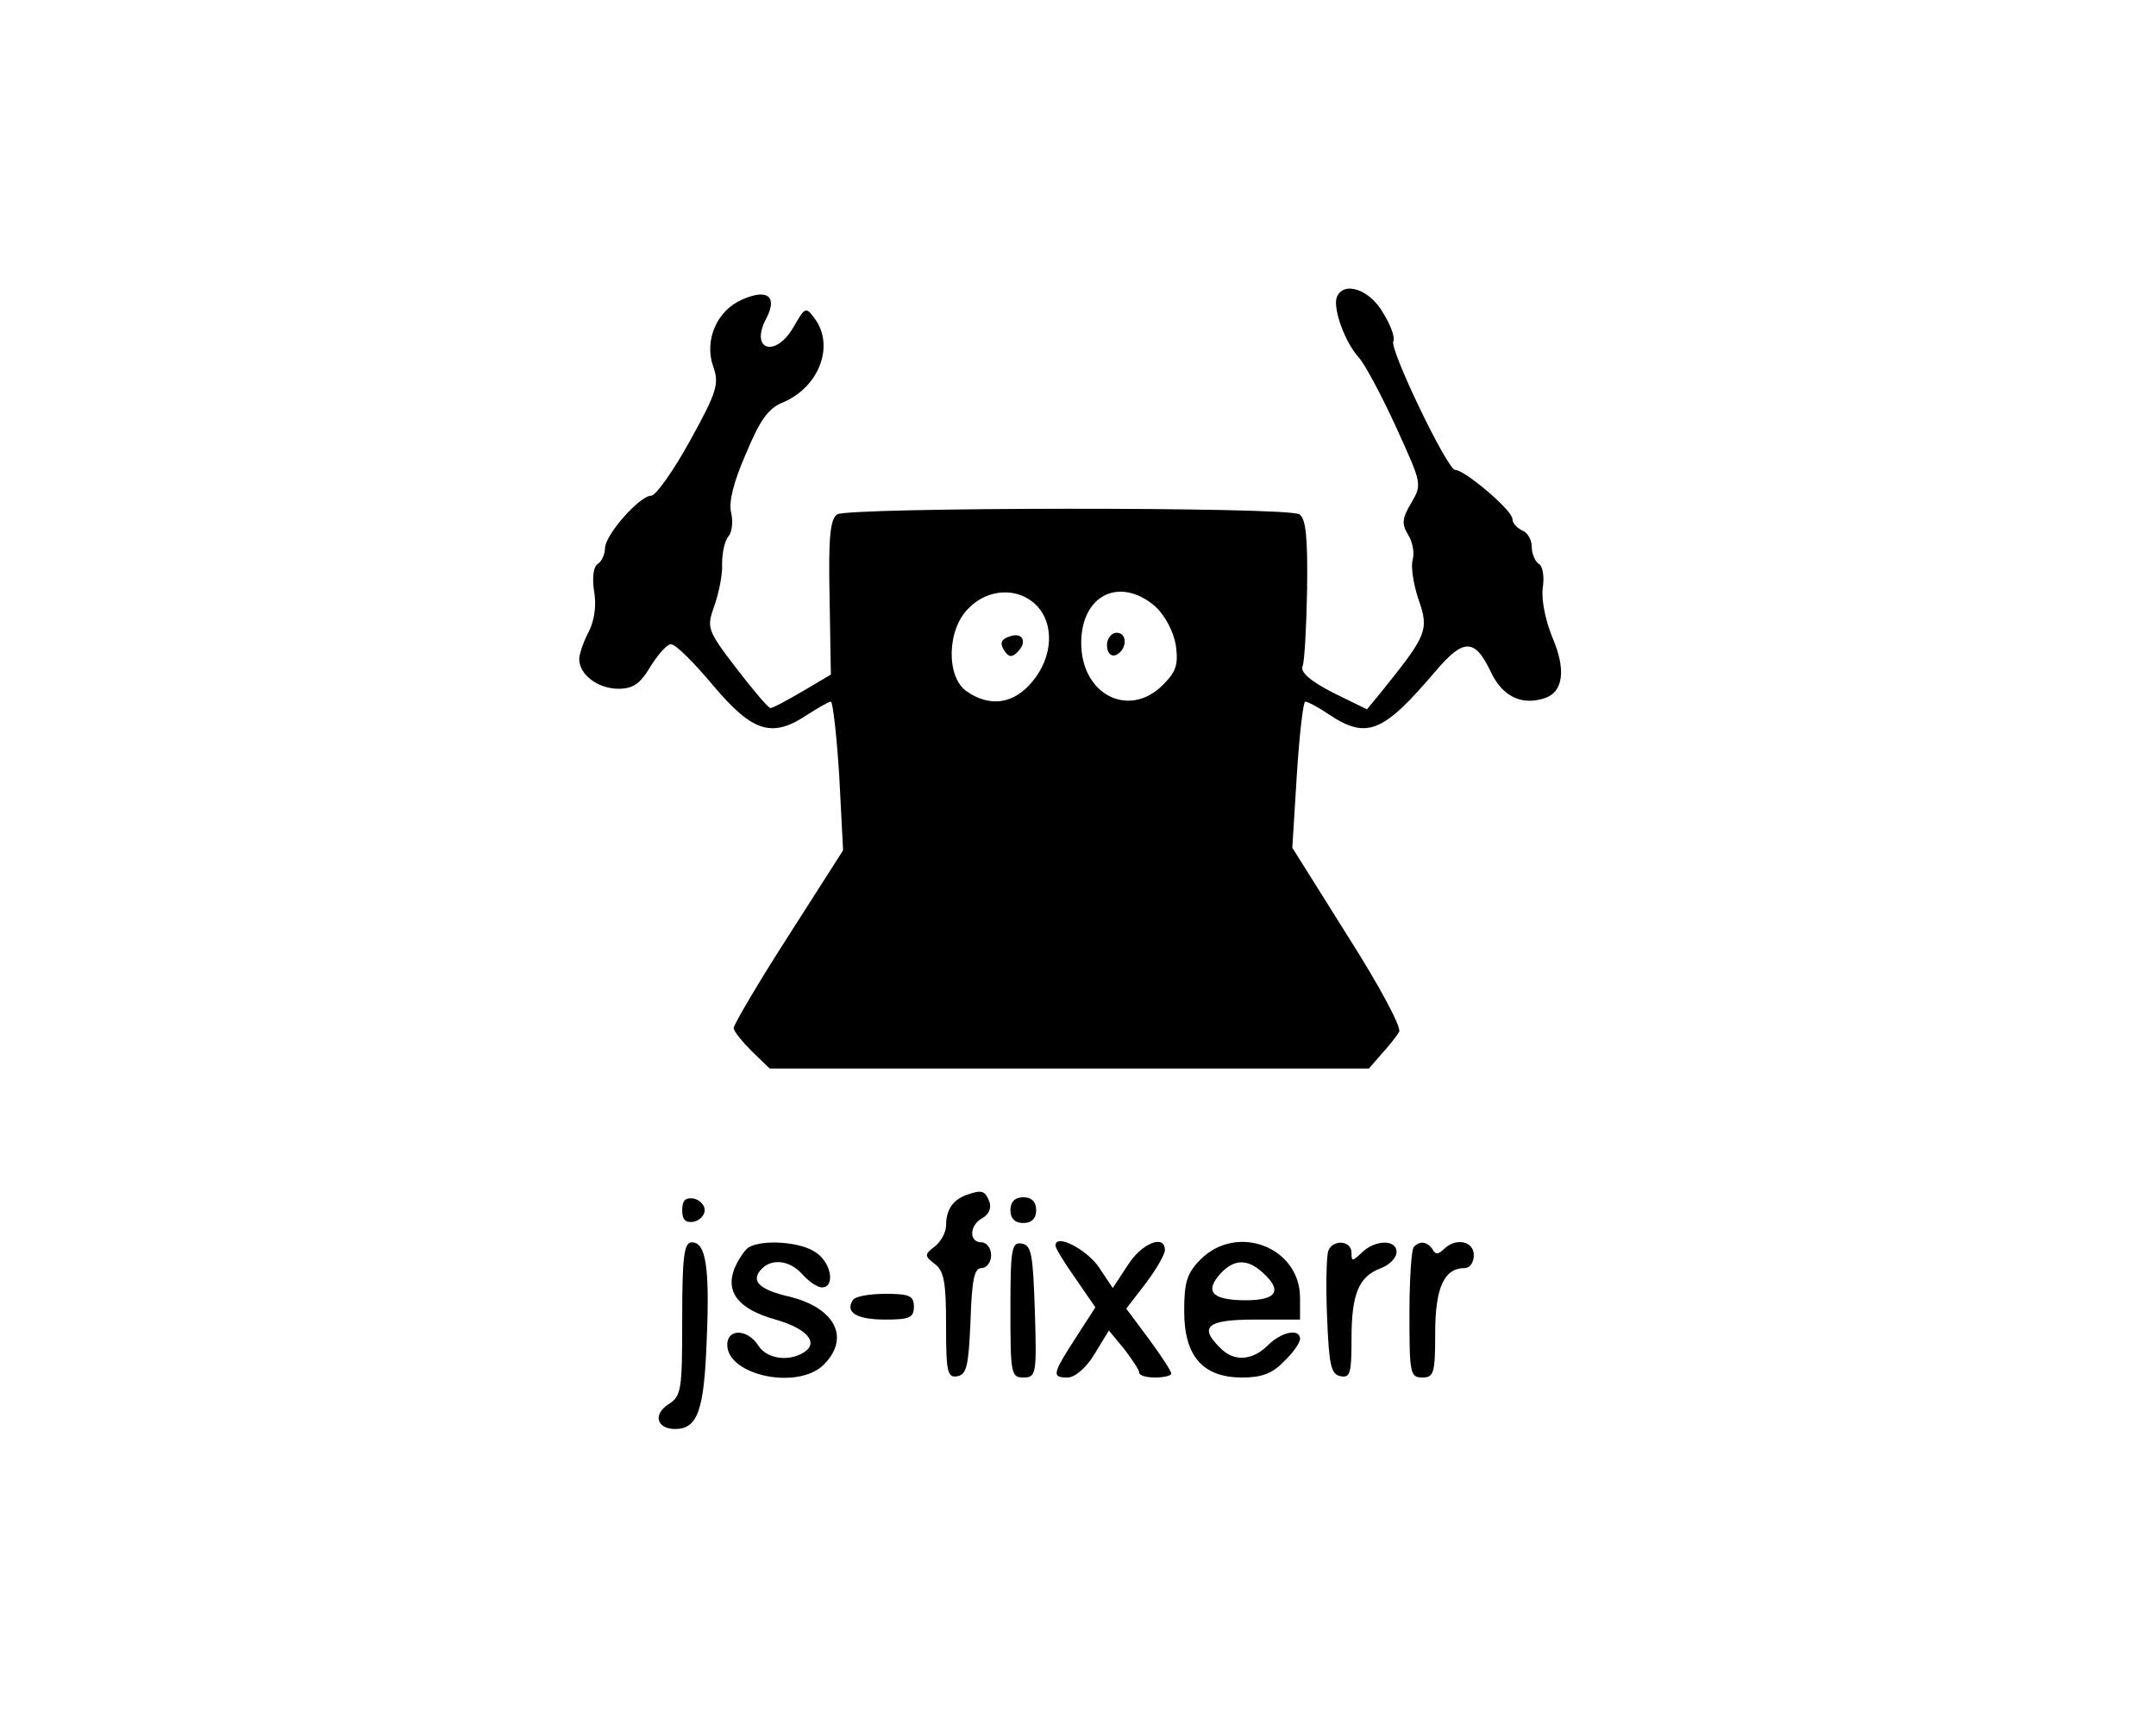
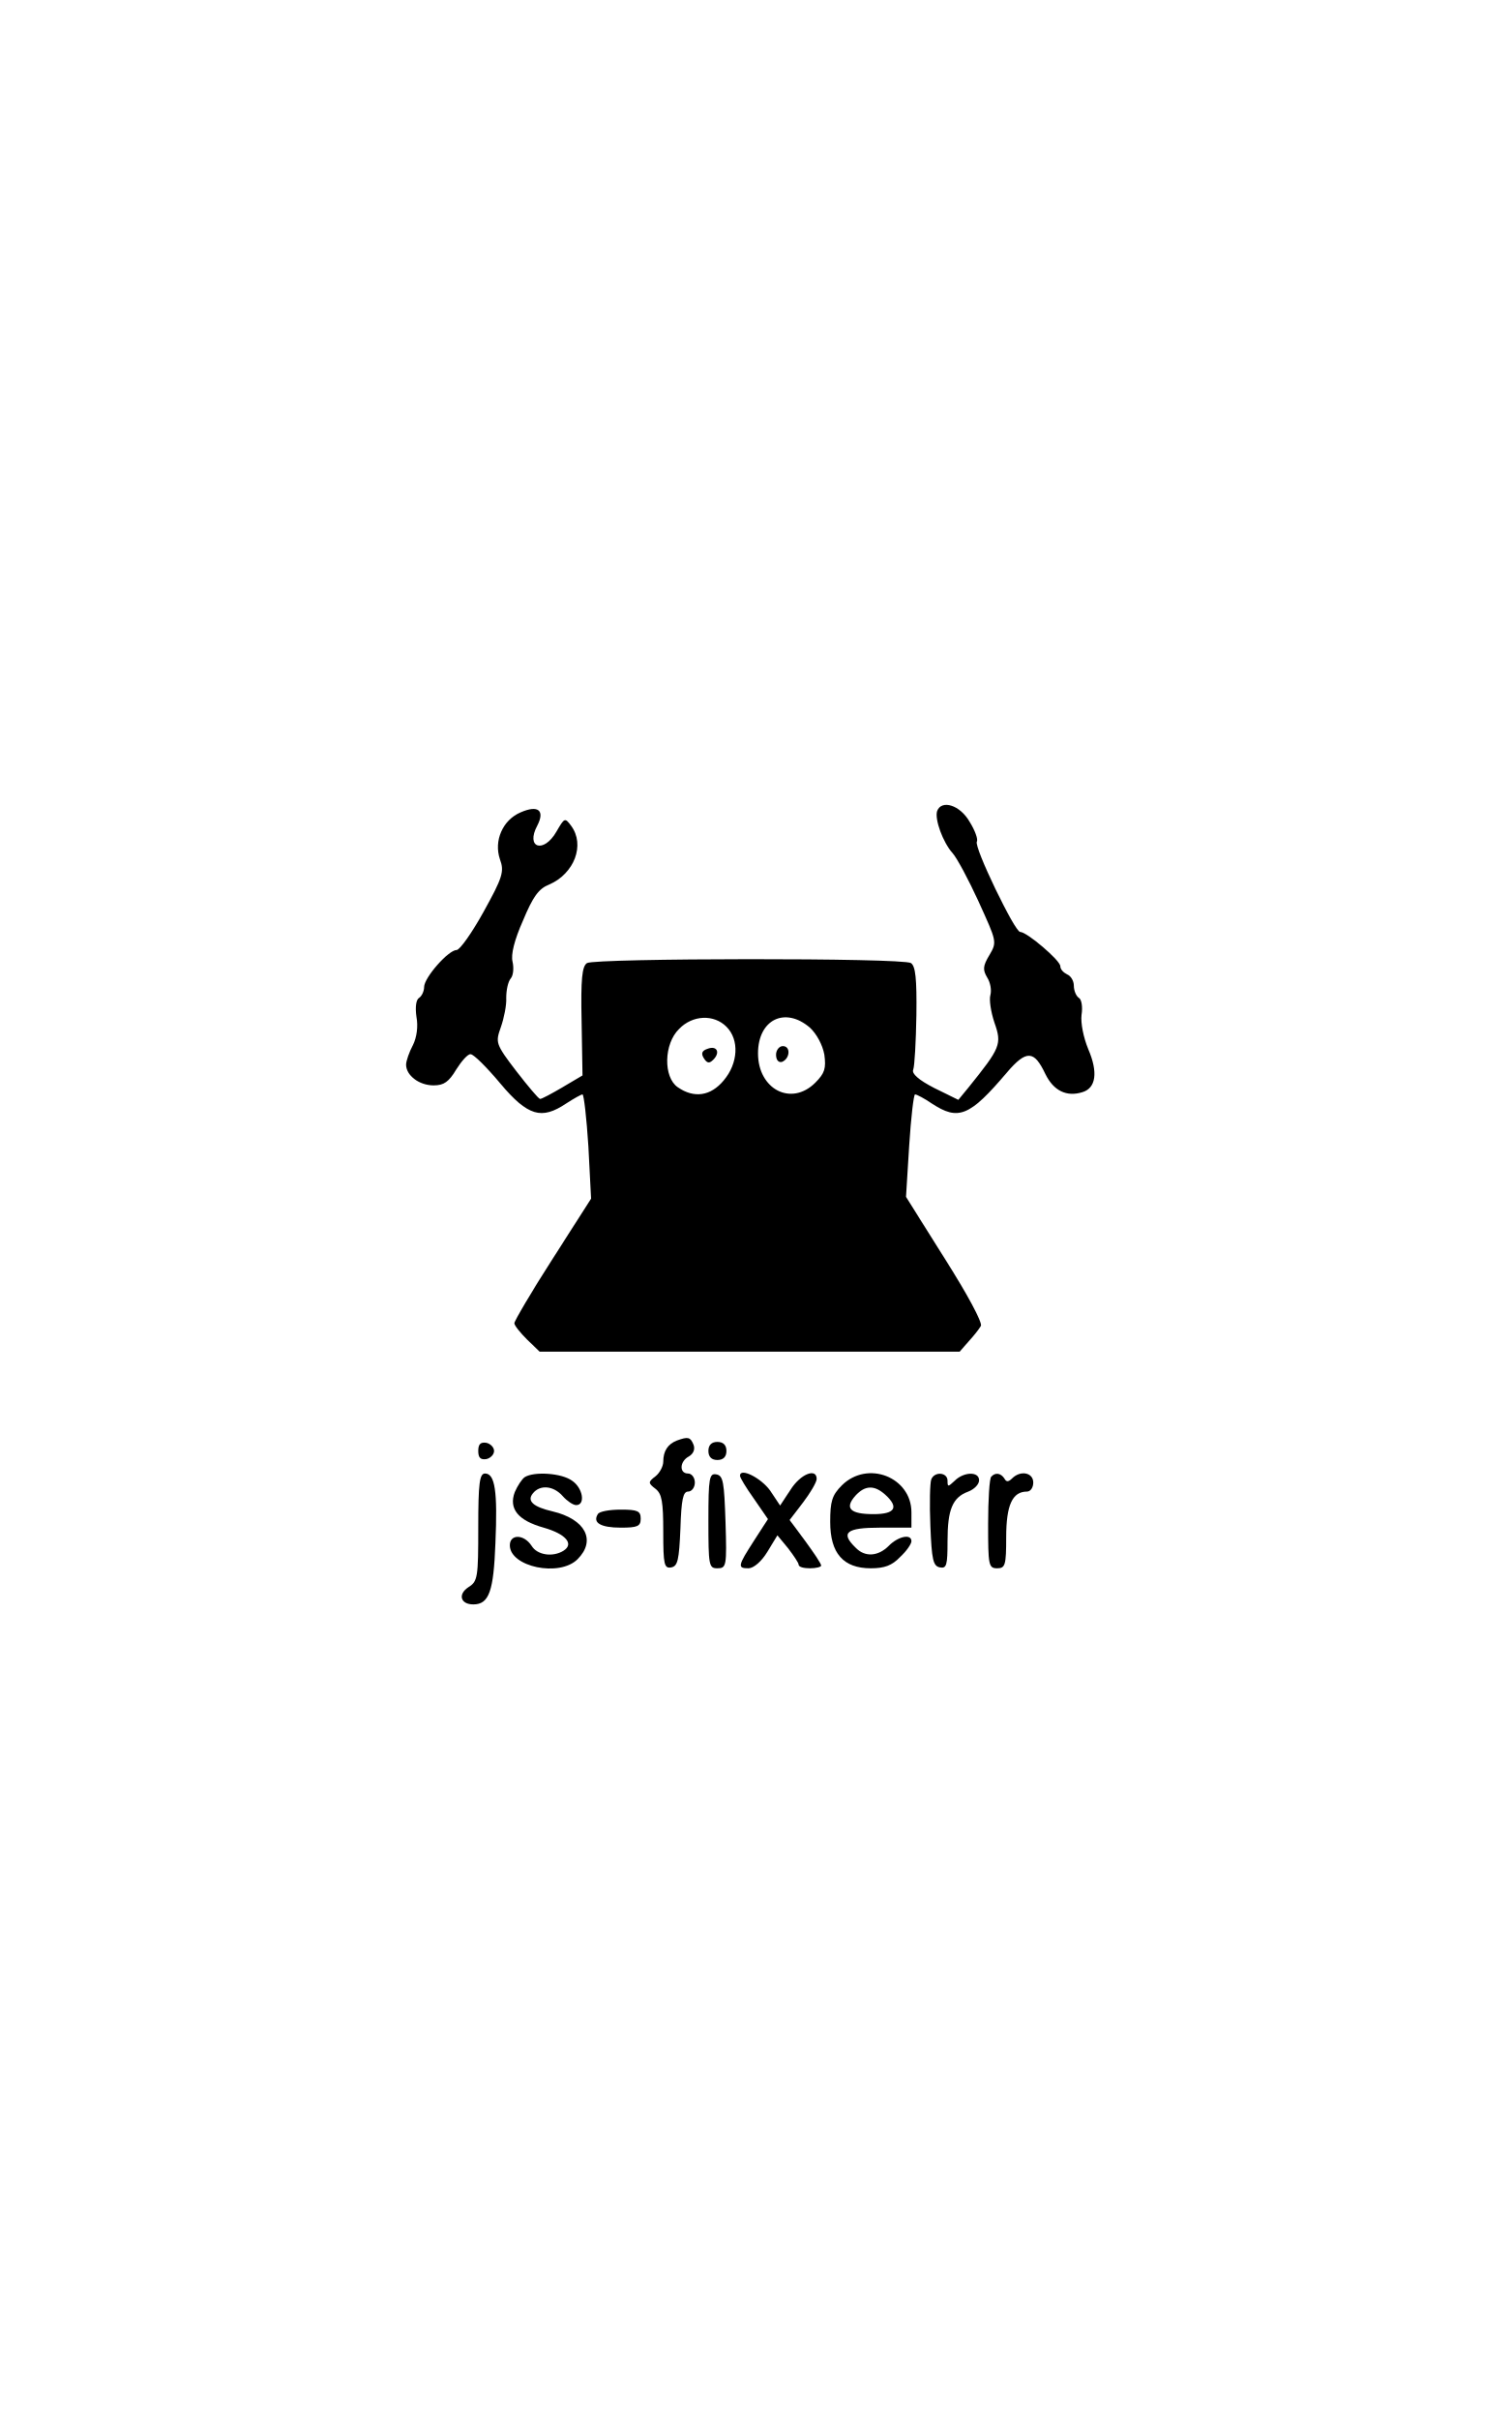
- <svg xmlns="http://www.w3.org/2000/svg" version="1.0" width="335pt" height="269pt" viewBox="0 0 335 269" preserveAspectRatio="xMidYMid meet">
+ <svg xmlns="http://www.w3.org/2000/svg" version="1.0" width="100pt" height="160pt" viewBox="0 0 335 269" preserveAspectRatio="xMidYMid meet">
  <g transform="translate(0,269) scale(0.1,-0.1)" fill="#000000" stroke="none">
    <path d="M1154 2225 c-40 -17 -60 -63 -46 -104 10 -27 6 -40 -36 -116 -26 -47 -53 -85 -60 -85 -18 0 -72 -61 -72 -82 0 -9 -5 -20 -11 -24 -7 -4 -9 -21 -6 -42 4 -21 1 -45 -8 -63 -8 -15 -15 -35 -15 -43 0 -24 29 -46 61 -46 23 0 34 8 50 35 12 19 26 35 32 34 7 0 36 -29 66 -65 61 -72 91 -81 146 -44 17 11 33 20 36 20 3 0 9 -52 13 -115 l6 -116 -85 -133 c-47 -73 -85 -138 -85 -143 0 -5 13 -21 28 -36 l28 -27 465 0 466 0 20 23 c11 12 23 27 27 34 4 7 -31 72 -80 149 l-86 137 7 113 c4 63 10 114 13 114 4 0 21 -9 37 -20 59 -39 84 -29 167 69 43 50 60 49 85 -4 18 -37 47 -51 82 -40 30 9 35 44 13 95 -11 27 -17 58 -15 76 3 18 0 35 -6 38 -6 4 -11 16 -11 27 0 11 -7 22 -15 25 -8 4 -15 11 -15 18 0 13 -74 76 -89 76 -12 0 -103 189 -96 200 3 5 -4 25 -16 44 -21 37 -62 50 -72 24 -6 -18 13 -70 34 -93 10 -11 36 -60 58 -108 40 -88 41 -89 24 -118 -15 -25 -15 -33 -5 -50 7 -11 10 -28 7 -39 -3 -10 1 -37 9 -61 17 -48 13 -56 -57 -143 l-23 -28 -53 26 c-35 18 -51 32 -47 41 3 8 6 62 7 121 1 81 -2 108 -12 115 -18 12 -700 11 -718 0 -11 -7 -14 -35 -12 -129 l2 -120 -44 -26 c-24 -14 -46 -26 -50 -26 -3 0 -27 28 -53 62 -46 60 -46 63 -34 97 7 20 13 49 12 65 0 17 4 36 10 43 6 7 7 24 4 37 -4 16 4 48 23 91 22 53 35 71 58 80 56 24 80 88 49 130 -14 19 -15 18 -33 -13 -28 -49 -69 -36 -42 14 17 33 2 46 -37 29z m456 -475 c29 -29 26 -81 -6 -119 -29 -35 -66 -40 -102 -15 -32 22 -31 96 3 129 30 31 77 33 105 5z m185 -2 c15 -14 28 -38 32 -60 4 -30 1 -41 -20 -62 -53 -53 -127 -15 -127 65 0 75 60 104 115 57z" />
    <path d="M1568 1701 c-12 -4 -15 -10 -8 -21 7 -11 12 -12 21 -3 16 16 8 32 -13 24z" />
    <path d="M1720 1688 c0 -11 5 -18 13 -16 18 7 20 35 2 35 -8 0 -15 -9 -15 -19z" />
    <path d="M1500 833 c-20 -8 -30 -23 -30 -47 0 -10 -8 -25 -17 -32 -17 -13 -17 -15 0 -28 14 -11 17 -29 17 -95 0 -73 2 -82 18 -79 14 3 17 16 20 86 2 64 6 82 17 82 8 0 15 9 15 20 0 11 -7 20 -15 20 -20 0 -19 27 2 38 10 6 14 16 10 26 -7 17 -12 18 -37 9z" />
    <path d="M1060 810 c0 -15 5 -20 18 -18 9 2 17 10 17 18 0 8 -8 16 -17 18 -13 2 -18 -3 -18 -18z" />
    <path d="M1570 810 c0 -13 7 -20 20 -20 13 0 20 7 20 20 0 13 -7 20 -20 20 -13 0 -20 -7 -20 -20z" />
    <path d="M1060 641 c0 -111 -1 -120 -22 -133 -24 -16 -17 -38 11 -38 35 0 45 29 49 136 5 115 -1 154 -23 154 -12 0 -15 -21 -15 -119z" />
    <path d="M1163 752 c-6 -4 -16 -19 -22 -33 -14 -37 7 -63 64 -79 49 -14 68 -36 44 -51 -24 -15 -58 -10 -71 11 -17 26 -48 26 -48 1 0 -48 110 -71 150 -31 42 42 17 89 -55 106 -43 10 -58 23 -44 40 16 20 46 17 66 -6 10 -11 23 -20 30 -20 21 0 15 38 -9 54 -23 17 -84 21 -105 8z" />
    <path d="M1570 656 c0 -100 1 -106 20 -106 20 0 21 5 18 102 -3 89 -5 103 -20 106 -16 3 -18 -7 -18 -102z" />
    <path d="M1640 755 c0 -4 14 -27 31 -51 l31 -45 -31 -48 c-36 -56 -37 -61 -12 -61 11 0 29 15 42 37 l22 36 24 -29 c12 -16 23 -32 23 -36 0 -5 11 -8 25 -8 14 0 25 3 25 6 0 4 -16 28 -35 54 l-35 47 30 39 c16 21 30 45 30 52 0 25 -36 11 -58 -24 l-23 -35 -22 33 c-20 28 -67 52 -67 33z" />
    <path d="M1866 734 c-22 -22 -26 -36 -26 -81 0 -70 29 -103 90 -103 30 0 47 6 65 25 14 13 25 29 25 35 0 17 -29 11 -50 -10 -24 -24 -53 -26 -74 -4 -34 33 -20 44 54 44 l70 0 0 34 c0 78 -97 116 -154 60z m96 -21 c31 -28 22 -43 -26 -43 -52 0 -65 13 -40 41 21 23 42 24 66 2z" />
    <path d="M2064 747 c-3 -8 -4 -54 -2 -103 3 -75 6 -89 21 -92 15 -3 17 5 17 58 0 70 11 97 46 110 13 5 24 16 24 25 0 20 -34 19 -54 -1 -15 -14 -16 -14 -16 0 0 19 -29 21 -36 3z" />
    <path d="M2197 753 c-4 -3 -7 -51 -7 -105 0 -91 1 -98 20 -98 18 0 20 7 20 69 0 71 14 101 46 101 8 0 14 9 14 20 0 22 -28 28 -47 9 -8 -8 -13 -8 -17 0 -8 12 -20 14 -29 4z" />
    <path d="M1325 670 c-12 -19 6 -30 51 -30 37 0 44 3 44 20 0 17 -7 20 -44 20 -25 0 -48 -4 -51 -10z" />
  </g>
</svg>
